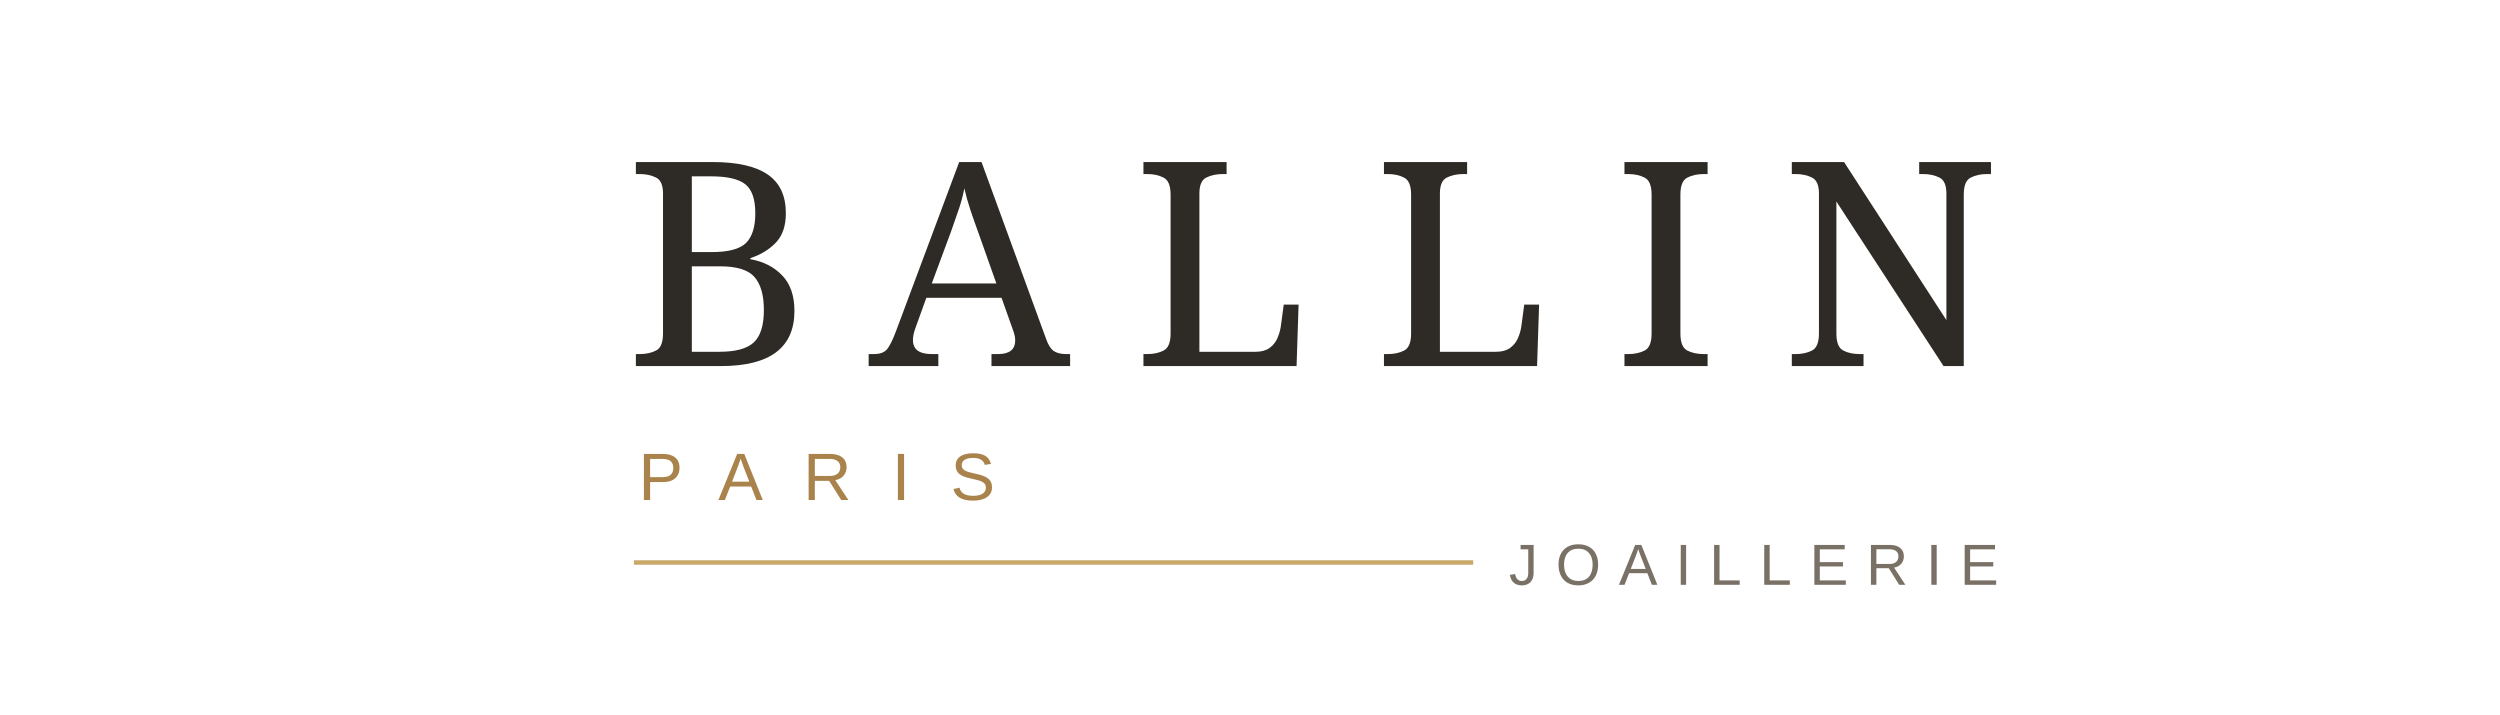
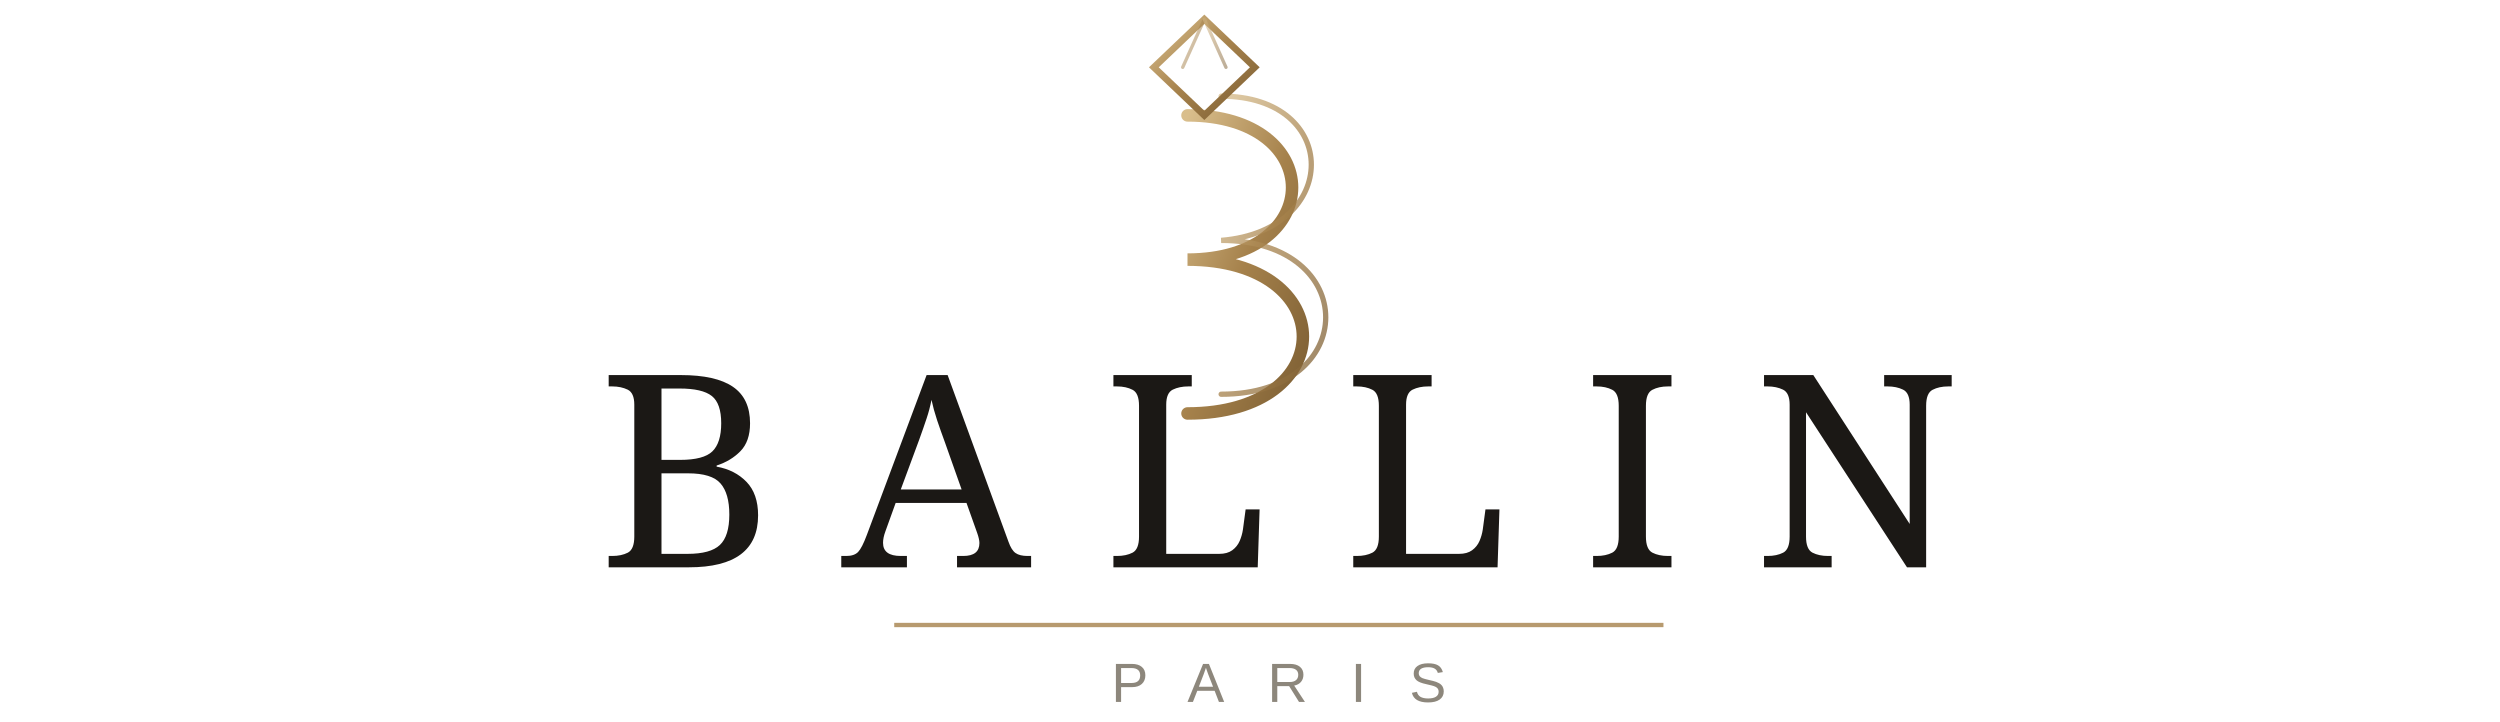
- <svg xmlns="http://www.w3.org/2000/svg" viewBox="0 0 560 160">
+ <svg xmlns="http://www.w3.org/2000/svg" viewBox="0 0 520 150">
  <defs>
-     <linearGradient id="lg" x1="0" y1="0" x2="1" y2="1">
-       <stop offset="0" stop-color="#C9A86A" />
-       <stop offset=".5" stop-color="#A9834B" />
-       <stop offset="1" stop-color="#8A6A3C" />
+     <linearGradient id="gold" x1="0" y1="0" x2="1" y2="1">
+       <stop offset="0" stop-color="#D9BE8C" />
+       <stop offset=".5" stop-color="#A5814B" />
+       <stop offset="1" stop-color="#7C5E33" />
    </linearGradient>
-     <radialGradient id="dg" cx=".35" cy=".3" r=".9">
-       <stop offset="0" stop-color="#FFFFFF" />
-       <stop offset=".45" stop-color="#E9F0FA" />
-       <stop offset="1" stop-color="#A9BEDC" />
-     </radialGradient>
  </defs>
-   <text x="140" y="82" font-family="Cormorant Garamond, Playfair Display, Georgia, serif" font-size="64" letter-spacing="14" fill="#2E2A25">BALLIN</text>
-   <text x="143" y="112" font-family="Jost, Montserrat, Arial, sans-serif" font-size="15" letter-spacing="9" fill="#A9834B">PARIS</text>
-   <line x1="142" y1="126" x2="330" y2="126" stroke="#C9A86A" stroke-width="1" />
-   <text x="338" y="131" font-family="Jost, Montserrat, Arial, sans-serif" font-size="13" letter-spacing="4" fill="#7A7166">JOAILLERIE</text>
+   <g fill="none" stroke="url(#gold)" stroke-linecap="round">
+     <path d="M247 22 L247 86" stroke-width="2.6" />
+     <path d="M247 24 C276 24 276 54 247 54 C279 54 279 86 247 86" stroke-width="2.6" />
+     <path d="M254 18 L254 82" stroke-width="1.1" opacity=".75" />
+     <path d="M254 20 C279 20 279 48 254 50 C283 50 283 82 254 82" stroke-width="1.1" opacity=".75" />
+     <polygon points="250.5,4 261,14 250.5,24 240,14" stroke-width="1.4" />
+     <line x1="240" y1="14" x2="261" y2="14" stroke-width=".8" opacity=".7" />
+     <line x1="250.5" y1="4" x2="246" y2="14" stroke-width=".7" opacity=".5" />
+     <line x1="250.5" y1="4" x2="255" y2="14" stroke-width=".7" opacity=".5" />
+   </g>
+   <text x="266" y="118" text-anchor="middle" font-family="Cormorant Garamond, Playfair Display, Georgia, serif" font-size="56" font-weight="500" letter-spacing="15" fill="#1B1815">BALLIN</text>
+   <line x1="186" y1="130" x2="346" y2="130" stroke="#A5814B" stroke-width=".9" opacity=".8" />
+   <text x="266" y="146" text-anchor="middle" font-family="Jost, Montserrat, Arial, sans-serif" font-size="11.5" letter-spacing="9" fill="#8D877C">PARIS</text>
</svg>
